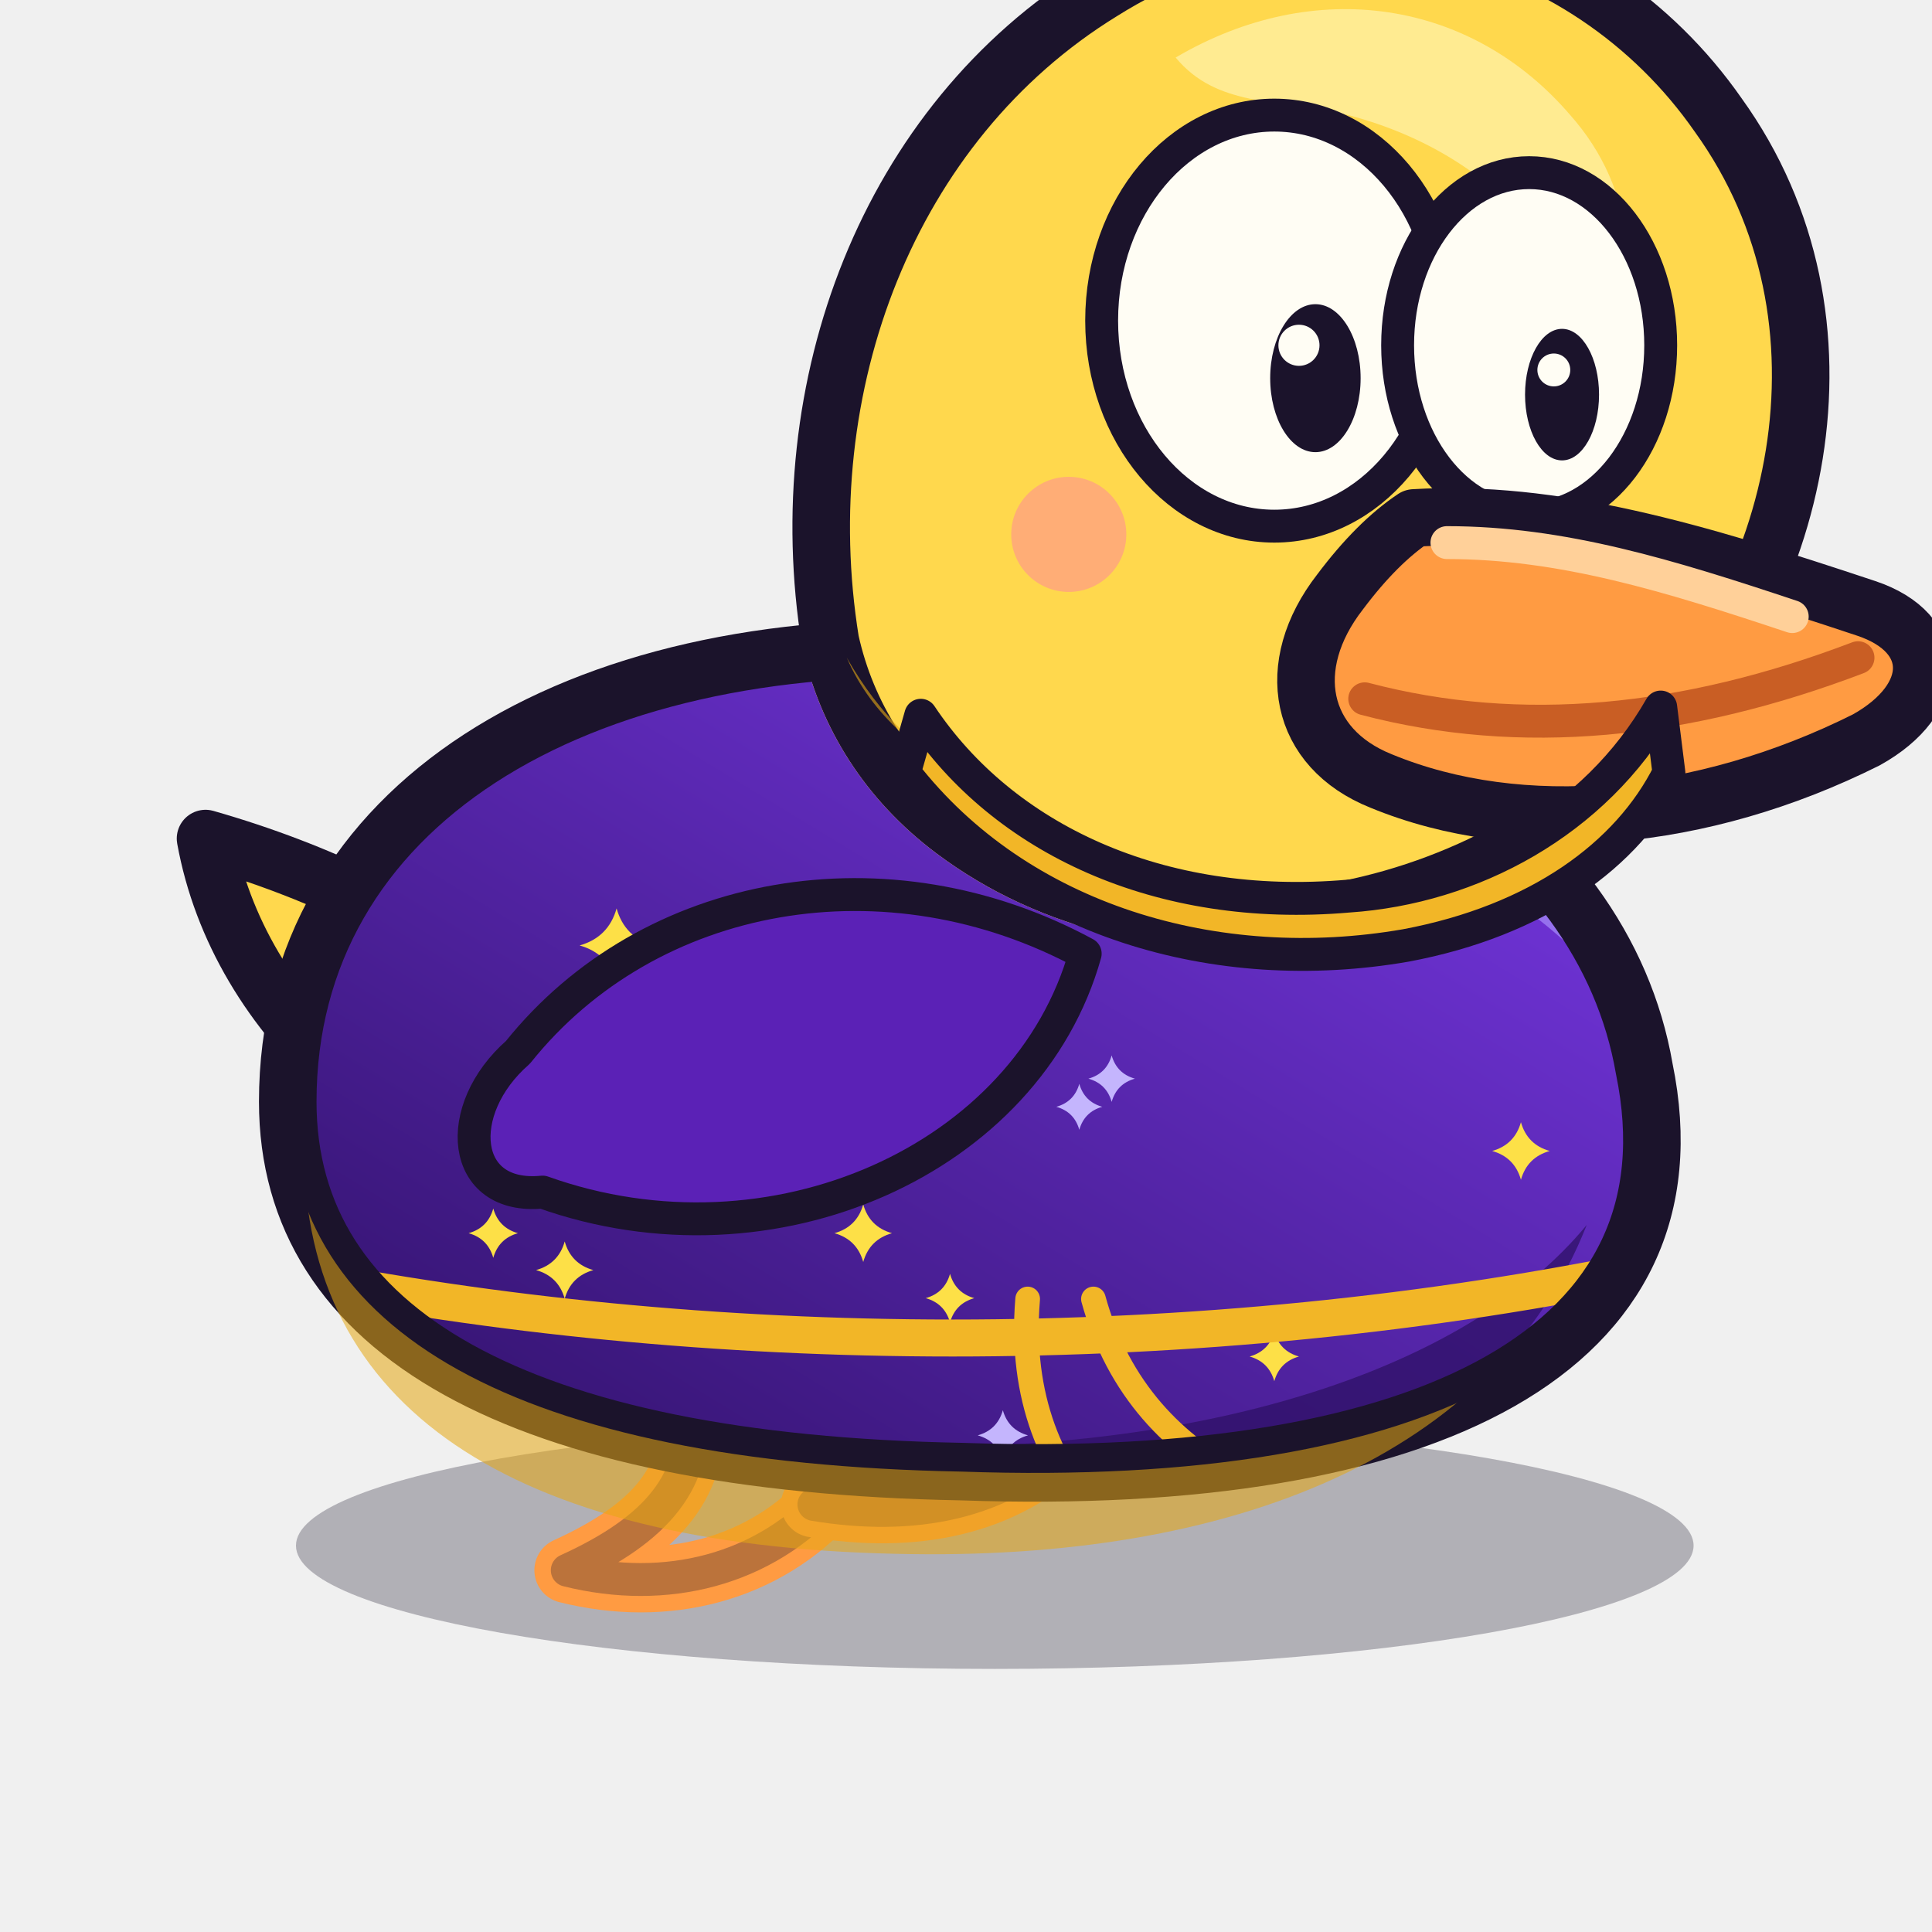
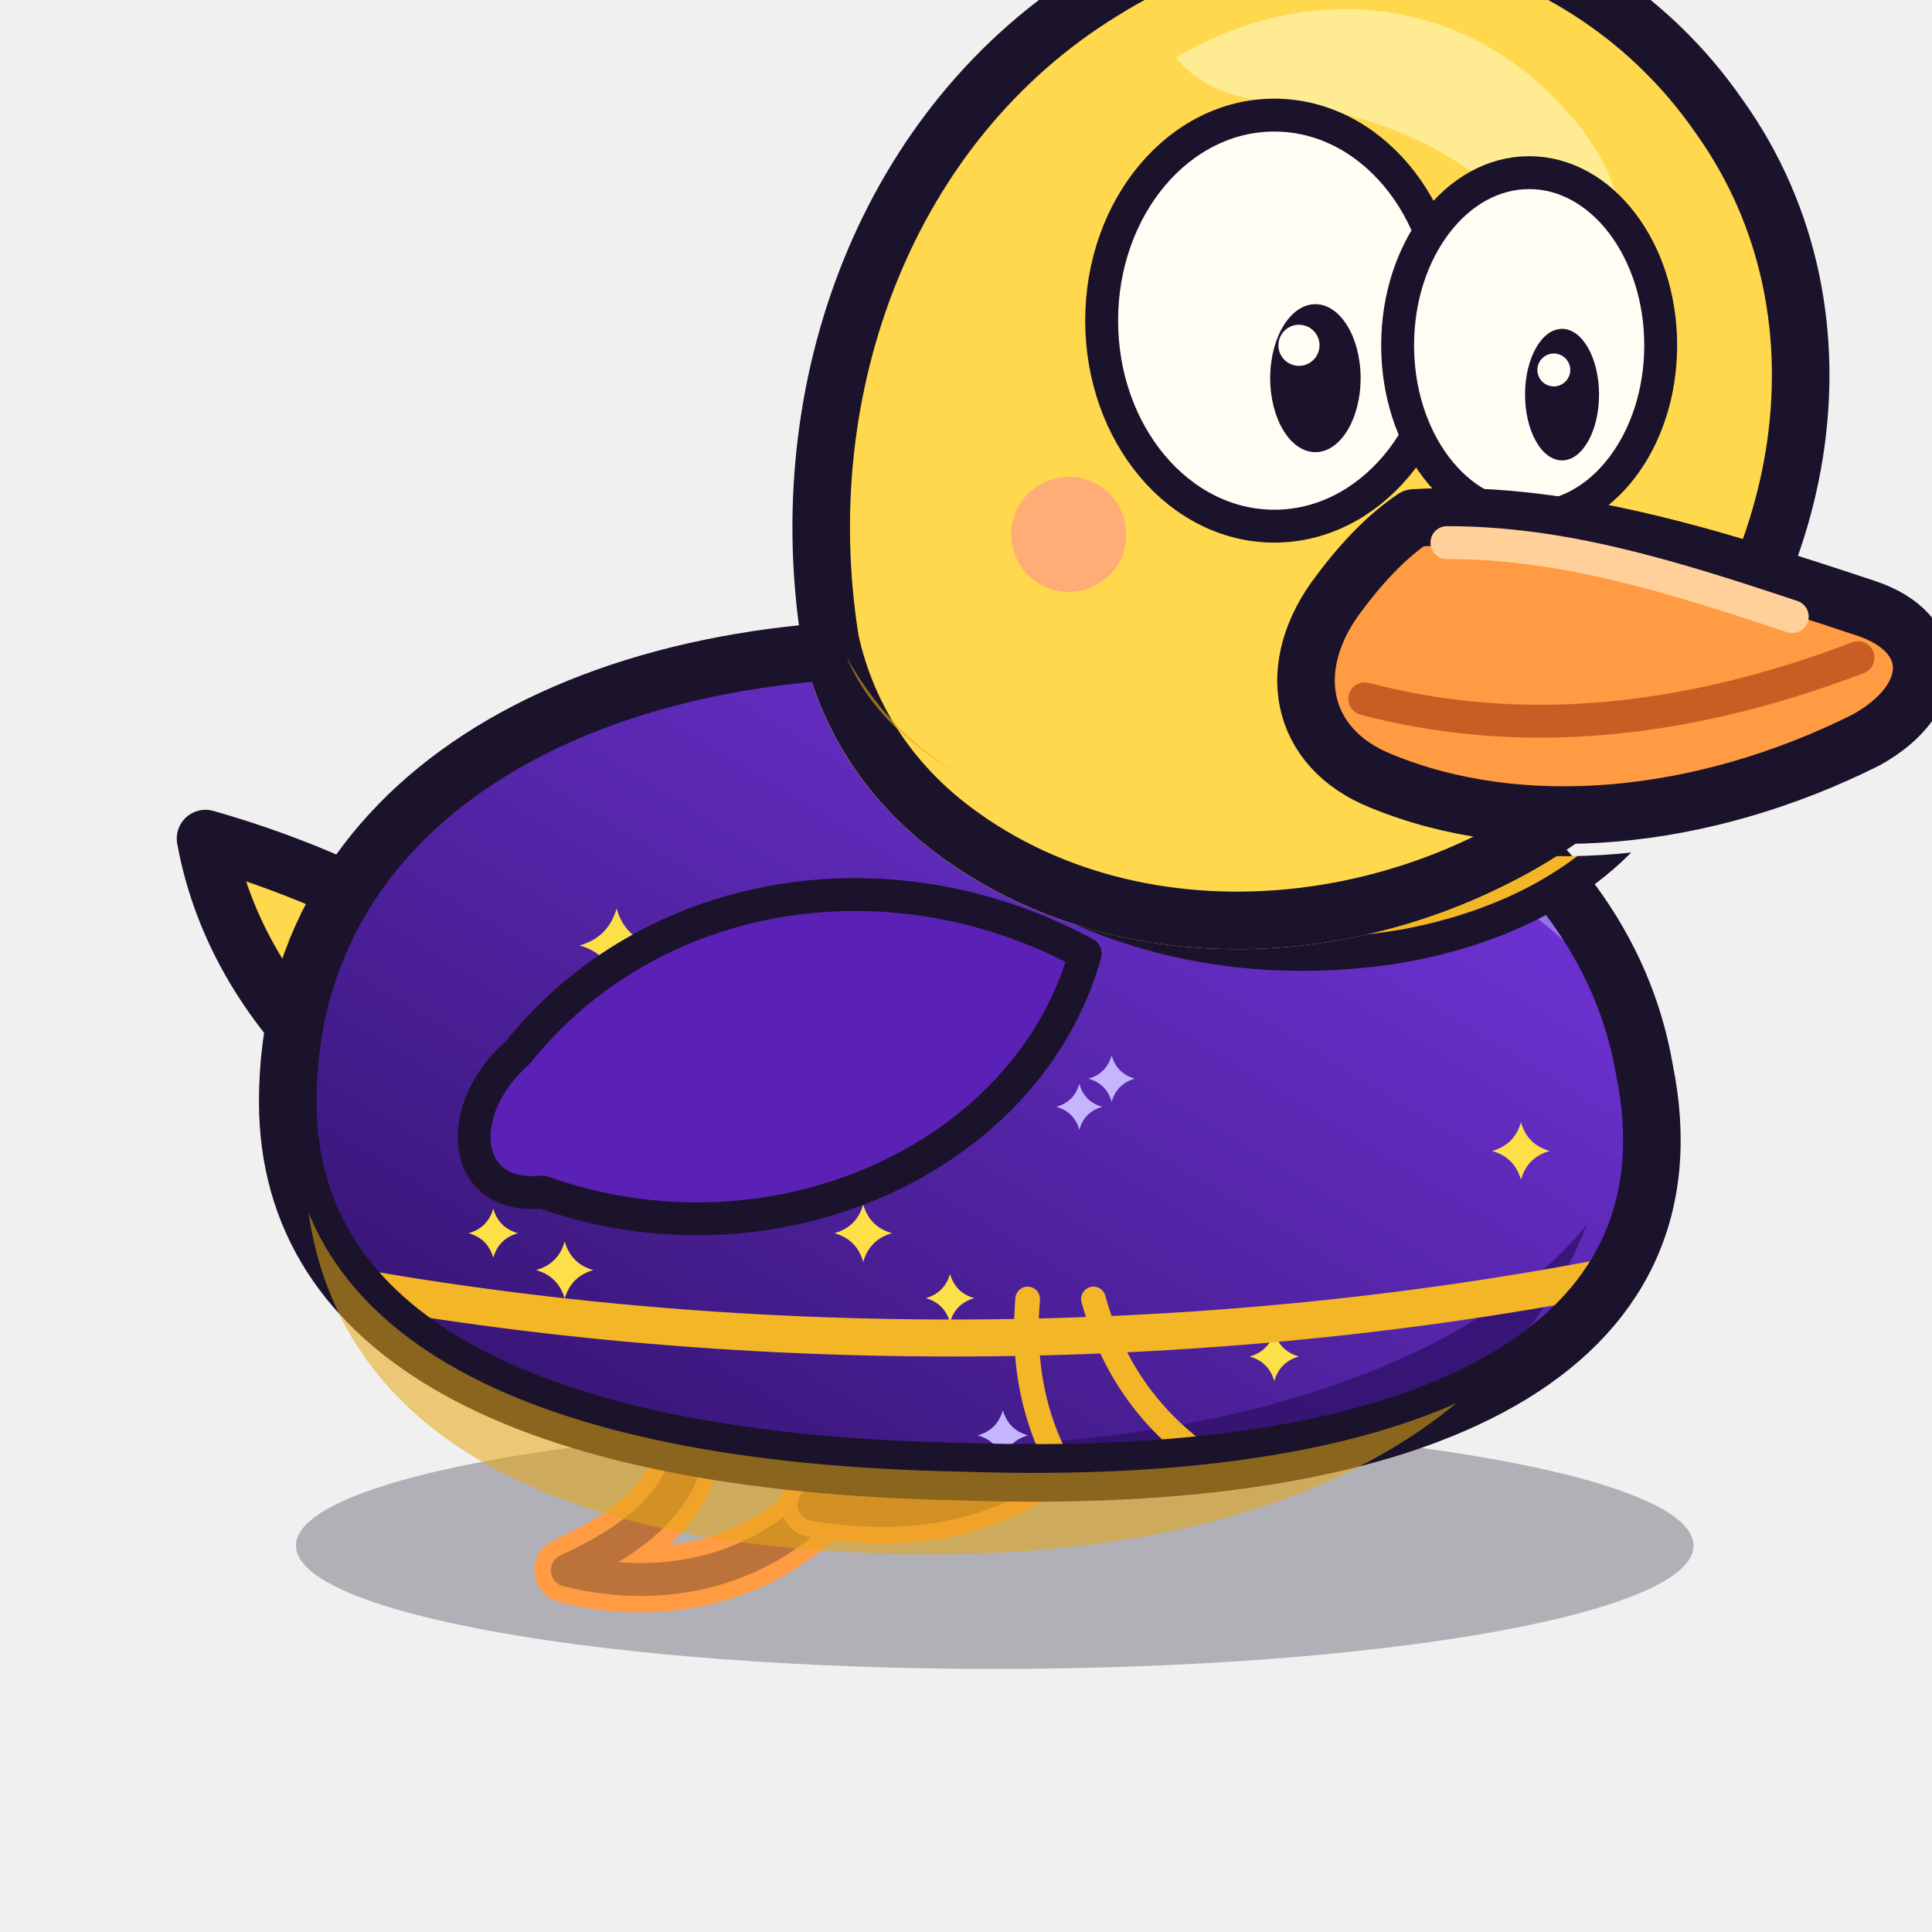
<svg xmlns="http://www.w3.org/2000/svg" viewBox="10 60 470 470" width="100%" height="100%" fill="none">
  <ellipse cx="252" cy="436" rx="170" ry="30" fill="#100A20" opacity="0.28" />
  <path d="M178 402 c2 18 -8 30 -30 40 c24 6 48 0 64 -18" fill="none" stroke="#FF9B42" stroke-width="16" stroke-linecap="round" stroke-linejoin="round" />
  <path d="M178 402 c2 18 -8 30 -30 40 c24 6 48 0 64 -18" fill="none" stroke="#1B132B" stroke-width="8" stroke-linecap="round" stroke-linejoin="round" opacity="0.3" />
  <path d="M238 386 c2 18 -8 30 -30 40 c24 4 46 0 62 -16" fill="none" stroke="#FF9B42" stroke-width="16" stroke-linecap="round" stroke-linejoin="round" />
  <path d="M238 386 c2 18 -8 30 -30 40 c24 4 46 0 62 -16" fill="none" stroke="#1B132B" stroke-width="8" stroke-linecap="round" stroke-linejoin="round" opacity="0.3" />
  <path d="M94 322 c-18 -16 -30 -36 -34 -58 c28 8 52 20 70 34" fill="#FFD84D" stroke="#1B132B" stroke-width="14" stroke-linecap="round" stroke-linejoin="round" />
  <path d="M80 328 c0 -72 70 -114 164 -110 c92 2 156 44 166 102 c14 68 -52 102 -166 98 c-108 -2 -164 -34 -164 -90 Z" fill="#FFD84D" stroke="#1B132B" stroke-width="14" stroke-linejoin="round" />
  <path d="M84 340 c10 42 60 72 150 72 c74 0 134 -20 162 -54 c-22 56 -86 82 -168 80 c-94 -2 -144 -36 -144 -98 Z" fill="#E5A812" opacity="0.55" />
  <path d="M212 216 c-10 -62 14 -126 66 -158 c54 -34 118 -16 150 30 c36 50 20 118 -20 156 c-44 44 -118 54 -166 18 c-16 -12 -26 -28 -30 -46 Z" fill="#FFD84D" stroke="#1B132B" stroke-width="14" stroke-linejoin="round" />
  <path d="M296 74 c34 -20 72 -14 96 14 c16 18 18 42 8 66 c-4 -28 -24 -56 -62 -66 c-18 -4 -32 -2 -42 -14 Z" fill="#FFF1A8" opacity="0.75" />
  <path d="M216 220 c6 14 18 24 34 32 c-16 -8 -26 -18 -34 -32 Z" fill="#E5A812" opacity="0.6" />
  <path d="M136 316 c32 -40 90 -50 138 -24 c-14 50 -76 78 -132 58" fill="#FFF1A8" opacity="0.4" />
  <path d="M136 316 c32 -40 90 -50 138 -24 c-14 50 -76 78 -132 58" fill="none" stroke="#1B132B" stroke-width="8" stroke-linecap="round" stroke-linejoin="round" />
  <circle cx="270" cy="190" r="14" fill="#FF78A8" opacity="0.45" />
  <ellipse cx="320" cy="138" rx="42" ry="50" fill="#FFFDF4" stroke="#1B132B" stroke-width="8" />
  <ellipse cx="330" cy="152" rx="11" ry="18" fill="#1B132B" />
  <circle cx="326" cy="144" r="5" fill="#FFFDF4" />
  <ellipse cx="382" cy="144" rx="32" ry="42" fill="#FFFDF4" stroke="#1B132B" stroke-width="8" />
  <ellipse cx="390" cy="156" rx="9" ry="16" fill="#1B132B" />
  <circle cx="388" cy="150" r="4" fill="#FFFDF4" />
  <path d="M354 186 c34 -2 68 8 110 22 c18 6 18 22 0 32 c-40 20 -84 24 -118 10 c-20 -8 -24 -28 -10 -46 c6 -8 12 -14 18 -18 Z" fill="#FF9B42" stroke="#1B132B" stroke-width="14" stroke-linejoin="round" />
  <path d="M362 192 c28 0 54 8 84 18" stroke="#FFD099" stroke-width="8" stroke-linecap="round" fill="none" />
  <path d="M342 230 c38 10 78 6 120 -10" stroke="#C95E24" stroke-width="8" stroke-linecap="round" fill="none" />
-   <g id="wizrobe">
-     <defs>
-       <mask id="wizrobe-m" maskUnits="userSpaceOnUse" x="-40" y="-80" width="620" height="640">
-         <rect x="-40" y="-80" width="620" height="640" fill="#000" />
-         <path d="M80 328 c0 -72 70 -114 164 -110 c92 2 156 44 166 102 c14 68 -52 102 -166 98 c-108 -2 -164 -34 -164 -90 Z" fill="#fff" />
-         <path d="M212 216 c-10 -62 14 -126 66 -158 c54 -34 118 -16 150 30 c36 50 20 118 -20 156 c-44 44 -118 54 -166 18 c-16 -12 -26 -28 -30 -46 Z" fill="#000" stroke="#000" stroke-width="14" />
-       </mask>
-       <linearGradient id="robe" x1="1" y1="0" x2="0" y2="1">
-         <stop offset="0" stop-color="#7C3AED" />
-         <stop offset="1" stop-color="#2E1065" />
-       </linearGradient>
-     </defs>
-     <g mask="url(#wizrobe-m)">
-       <path d="M80 328 c0 -72 70 -114 164 -110 c92 2 156 44 166 102 c14 68 -52 102 -166 98 c-108 -2 -164 -34 -164 -90 Z" fill="url(#robe)" />
-       <path d="M84 340 c10 42 60 72 150 72 c74 0 134 -20 162 -54 c-22 56 -86 82 -168 80 c-94 -2 -144 -36 -144 -98 Z" fill="#2E1065" opacity="0.75" />
-       <path d="M300 236 C360 240 404 270 410 312 C390 280 352 258 300 252 Z" fill="#A78BFA" opacity="0.7" />
-       <g>
-         <path d="M160 281 Q161.98 288.02 169 290 Q161.98 291.98 160 299 Q158.02 291.98 151 290 Q158.02 288.02 160 281 Z" fill="#FDE047" />
-         <animate attributeName="opacity" values="0.15;1;0.15" dur="1.6s" repeatCount="indefinite" calcMode="spline" keySplines="0.45 0 0.55 1;0.45 0 0.55 1" begin="0s" />
+   <defs>
+     <mask id="outfit-face-clear" maskUnits="userSpaceOnUse" x="-40" y="-80" width="620" height="640">
+       <rect x="-40" y="-80" width="620" height="640" fill="#fff" />
+       <path d="M212 216 c-10 -62 14 -126 66 -158 c54 -34 118 -16 150 30 c36 50 20 118 -20 156 c-44 44 -118 54 -166 18 c-16 -12 -26 -28 -30 -46 Z" fill="#000" stroke="#000" stroke-width="14" />
+       <path d="M354 186 c34 -2 68 8 110 22 c18 6 18 22 0 32 c-40 20 -84 24 -118 10 c-20 -8 -24 -28 -10 -46 c6 -8 12 -14 18 -18 Z" fill="#000" stroke="#000" stroke-width="20" />
+     </mask>
+   </defs>
+   <g mask="url(#outfit-face-clear)">
+     <g id="wizrobe">
+       <defs>
+         <mask id="wizrobe-m" maskUnits="userSpaceOnUse" x="-40" y="-80" width="620" height="640">
+           <rect x="-40" y="-80" width="620" height="640" fill="#000" />
+           <path d="M80 328 c0 -72 70 -114 164 -110 c92 2 156 44 166 102 c14 68 -52 102 -166 98 c-108 -2 -164 -34 -164 -90 Z" fill="#fff" />
+           <path d="M212 216 c-10 -62 14 -126 66 -158 c54 -34 118 -16 150 30 c36 50 20 118 -20 156 c-44 44 -118 54 -166 18 c-16 -12 -26 -28 -30 -46 Z" fill="#000" stroke="#000" stroke-width="14" />
+         </mask>
+         <linearGradient id="robe" x1="1" y1="0" x2="0" y2="1">
+           <stop offset="0" stop-color="#7C3AED" />
+           <stop offset="1" stop-color="#2E1065" />
+         </linearGradient>
+       </defs>
+       <g mask="url(#wizrobe-m)">
+         <path d="M80 328 c0 -72 70 -114 164 -110 c92 2 156 44 166 102 c14 68 -52 102 -166 98 c-108 -2 -164 -34 -164 -90 Z" fill="url(#robe)" />
+         <path d="M84 340 c10 42 60 72 150 72 c74 0 134 -20 162 -54 c-22 56 -86 82 -168 80 c-94 -2 -144 -36 -144 -98 Z" fill="#2E1065" opacity="0.75" />
+         <path d="M300 236 C360 240 404 270 410 312 C390 280 352 258 300 252 Z" fill="#A78BFA" opacity="0.7" />
+         <g>
+           <path d="M160 281 Q161.98 288.02 169 290 Q161.98 291.98 160 299 Q158.02 291.98 151 290 Q158.02 288.02 160 281 Z" fill="#FDE047" />
+           <animate attributeName="opacity" values="0.15;1;0.15" dur="1.6s" repeatCount="indefinite" calcMode="spline" keySplines="0.45 0 0.55 1;0.45 0 0.55 1" begin="0s" />
+         </g>
+         <g>
+           <path d="M220 353 Q221.54 358.46 227 360 Q221.54 361.54 220 367 Q218.46 361.54 213 360 Q218.46 358.46 220 353 Z" fill="#FDE047" />
+           <animate attributeName="opacity" values="0.15;1;0.15" dur="1.6s" repeatCount="indefinite" calcMode="spline" keySplines="0.45 0 0.55 1;0.45 0 0.55 1" begin="0.27s" />
+         </g>
+         <g>
+           <path d="M130 354 Q131.32 358.68 136 360 Q131.32 361.32 130 366 Q128.68 361.32 124 360 Q128.68 358.68 130 354 Z" fill="#FDE047" />
+           <animate attributeName="opacity" values="0.15;1;0.15" dur="1.6s" repeatCount="indefinite" calcMode="spline" keySplines="0.45 0 0.55 1;0.45 0 0.55 1" begin="0.54s" />
+         </g>
+         <g>
+           <path d="M380 333 Q381.54 338.46 387 340 Q381.54 341.54 380 347 Q378.46 341.54 373 340 Q378.46 338.46 380 333 Z" fill="#FDE047" />
+           <animate attributeName="opacity" values="0.15;1;0.15" dur="1.6s" repeatCount="indefinite" calcMode="spline" keySplines="0.45 0 0.55 1;0.45 0 0.55 1" begin="0.81s" />
+         </g>
+         <g>
+           <path d="M260 295 Q261.1 298.9 265 300 Q261.1 301.1 260 305 Q258.9 301.1 255 300 Q258.9 298.9 260 295 Z" fill="#FDE047" />
+           <animate attributeName="opacity" values="0.15;1;0.15" dur="1.6s" repeatCount="indefinite" calcMode="spline" keySplines="0.45 0 0.55 1;0.45 0 0.55 1" begin="1.08s" />
+         </g>
+         <g>
+           <path d="M320 384 Q321.32 388.68 326 390 Q321.32 391.32 320 396 Q318.68 391.32 314 390 Q318.68 388.68 320 384 Z" fill="#FDE047" />
+           <animate attributeName="opacity" values="0.15;1;0.15" dur="1.6s" repeatCount="indefinite" calcMode="spline" keySplines="0.45 0 0.55 1;0.45 0 0.55 1" begin="1.35s" />
+         </g>
+         <g>
+           <path d="M163.343 331.434 Q164.348 334.998 167.912 336.003 Q164.348 337.008 163.343 340.572 Q162.338 337.008 158.774 336.003 Q162.338 334.998 163.343 331.434 Z" fill="#FDE047" />
+           <animateTransform attributeName="transform" type="translate" values="0 0;-6.4 -70" dur="2.18s" begin="-0.39s" repeatCount="indefinite" />
+           <animate attributeName="opacity" values="0;1;1;0" keyTimes="0;0.2;0.7;1" dur="2.18s" begin="-0.39s" repeatCount="indefinite" />
+         </g>
+         <g>
+           <path d="M253.965 403.067 Q255.31 407.836 260.079 409.181 Q255.31 410.527 253.965 415.296 Q252.62 410.527 247.851 409.181 Q252.62 407.836 253.965 403.067 Z" fill="#C4B5FD" />
+           <animateTransform attributeName="transform" type="translate" values="0 0;-0.4 -70" dur="2.81s" begin="-2.78s" repeatCount="indefinite" />
+           <animate attributeName="opacity" values="0;1;1;0" keyTimes="0;0.2;0.7;1" dur="2.81s" begin="-2.78s" repeatCount="indefinite" />
+         </g>
+         <g>
+           <path d="M241.114 369.89 Q242.414 374.501 247.024 375.801 Q242.414 377.101 241.114 381.712 Q239.813 377.101 235.203 375.801 Q239.813 374.501 241.114 369.89 Z" fill="#FDE047" />
+           <animateTransform attributeName="transform" type="translate" values="0 0;-1.3 -70" dur="2.73s" begin="-1.69s" repeatCount="indefinite" />
+           <animate attributeName="opacity" values="0;1;1;0" keyTimes="0;0.2;0.7;1" dur="2.73s" begin="-1.69s" repeatCount="indefinite" />
+         </g>
+         <g>
+           <path d="M272.563 323.662 Q273.793 328.024 278.154 329.254 Q273.793 330.484 272.563 334.845 Q271.333 330.484 266.971 329.254 Q271.333 328.024 272.563 323.662 Z" fill="#C4B5FD" />
+           <animateTransform attributeName="transform" type="translate" values="0 0;0.8 -70" dur="2.60s" begin="-0.27s" repeatCount="indefinite" />
+           <animate attributeName="opacity" values="0;1;1;0" keyTimes="0;0.2;0.7;1" dur="2.60s" begin="-0.27s" repeatCount="indefinite" />
+         </g>
+         <g>
+           <path d="M147.377 362.012 Q148.91 367.445 154.343 368.978 Q148.91 370.51 147.377 375.944 Q145.845 370.51 140.411 368.978 Q145.845 367.445 147.377 362.012 Z" fill="#FDE047" />
+           <animateTransform attributeName="transform" type="translate" values="0 0;-7.5 -70" dur="3.15s" begin="-1.72s" repeatCount="indefinite" />
+           <animate attributeName="opacity" values="0;1;1;0" keyTimes="0;0.2;0.7;1" dur="3.15s" begin="-1.72s" repeatCount="indefinite" />
+         </g>
+         <g>
+           <path d="M280.436 316.753 Q281.68 321.163 286.09 322.407 Q281.68 323.651 280.436 328.062 Q279.192 323.651 274.781 322.407 Q279.192 321.163 280.436 316.753 Z" fill="#C4B5FD" />
+           <animateTransform attributeName="transform" type="translate" values="0 0;1.4 -70" dur="2.62s" begin="-0.07s" repeatCount="indefinite" />
+           <animate attributeName="opacity" values="0;1;1;0" keyTimes="0;0.2;0.7;1" dur="2.62s" begin="-0.07s" repeatCount="indefinite" />
+         </g>
+         <path d="M180 300 c10 -12 28 -12 34 0 c-12 -4 -24 -2 -34 8 Z" fill="#FDE047" />
+         <path d="M80 370 C180 390 300 392 414 368" fill="none" stroke="#F2B627" stroke-width="9" stroke-linecap="round" stroke-linejoin="round" />
+         <path d="M260 376 C258 400 266 418 278 430 M276 376 C282 398 296 412 312 420" fill="none" stroke="#F2B627" stroke-width="6" stroke-linecap="round" stroke-linejoin="round" />
+         <path d="M80 328 c0 -72 70 -114 164 -110 c92 2 156 44 166 102 c14 68 -52 102 -166 98 c-108 -2 -164 -34 -164 -90 Z" fill="none" stroke="#1B132B" stroke-width="14" />
+         <path d="M222 236 C250 274 300 292 352 282 C384 276 404 260 414 238" fill="none" stroke="#1B132B" stroke-width="8" stroke-linecap="round" stroke-linejoin="round" />
      </g>
-       <g>
-         <path d="M220 353 Q221.54 358.46 227 360 Q221.54 361.54 220 367 Q218.46 361.54 213 360 Q218.46 358.46 220 353 Z" fill="#FDE047" />
-         <animate attributeName="opacity" values="0.15;1;0.15" dur="1.6s" repeatCount="indefinite" calcMode="spline" keySplines="0.45 0 0.55 1;0.45 0 0.55 1" begin="0.27s" />
-       </g>
-       <g>
-         <path d="M130 354 Q131.32 358.68 136 360 Q131.32 361.32 130 366 Q128.68 361.32 124 360 Q128.68 358.68 130 354 Z" fill="#FDE047" />
-         <animate attributeName="opacity" values="0.15;1;0.15" dur="1.6s" repeatCount="indefinite" calcMode="spline" keySplines="0.45 0 0.55 1;0.45 0 0.55 1" begin="0.54s" />
-       </g>
-       <g>
-         <path d="M380 333 Q381.54 338.46 387 340 Q381.54 341.54 380 347 Q378.46 341.54 373 340 Q378.46 338.46 380 333 Z" fill="#FDE047" />
-         <animate attributeName="opacity" values="0.15;1;0.15" dur="1.6s" repeatCount="indefinite" calcMode="spline" keySplines="0.45 0 0.55 1;0.45 0 0.55 1" begin="0.81s" />
-       </g>
-       <g>
-         <path d="M260 295 Q261.1 298.9 265 300 Q261.1 301.1 260 305 Q258.9 301.1 255 300 Q258.9 298.9 260 295 Z" fill="#FDE047" />
-         <animate attributeName="opacity" values="0.15;1;0.15" dur="1.6s" repeatCount="indefinite" calcMode="spline" keySplines="0.45 0 0.55 1;0.45 0 0.55 1" begin="1.08s" />
-       </g>
-       <g>
-         <path d="M320 384 Q321.32 388.68 326 390 Q321.32 391.32 320 396 Q318.68 391.32 314 390 Q318.68 388.68 320 384 Z" fill="#FDE047" />
-         <animate attributeName="opacity" values="0.15;1;0.15" dur="1.6s" repeatCount="indefinite" calcMode="spline" keySplines="0.45 0 0.55 1;0.45 0 0.55 1" begin="1.35s" />
-       </g>
-       <g>
-         <path d="M163.343 331.434 Q164.348 334.998 167.912 336.003 Q164.348 337.008 163.343 340.572 Q162.338 337.008 158.774 336.003 Q162.338 334.998 163.343 331.434 Z" fill="#FDE047" />
-         <animateTransform attributeName="transform" type="translate" values="0 0;-6.4 -70" dur="2.18s" begin="-0.39s" repeatCount="indefinite" />
-         <animate attributeName="opacity" values="0;1;1;0" keyTimes="0;0.2;0.7;1" dur="2.18s" begin="-0.39s" repeatCount="indefinite" />
-       </g>
-       <g>
-         <path d="M253.965 403.067 Q255.31 407.836 260.079 409.181 Q255.31 410.527 253.965 415.296 Q252.62 410.527 247.851 409.181 Q252.62 407.836 253.965 403.067 Z" fill="#C4B5FD" />
-         <animateTransform attributeName="transform" type="translate" values="0 0;-0.4 -70" dur="2.81s" begin="-2.78s" repeatCount="indefinite" />
-         <animate attributeName="opacity" values="0;1;1;0" keyTimes="0;0.2;0.7;1" dur="2.81s" begin="-2.78s" repeatCount="indefinite" />
-       </g>
-       <g>
-         <path d="M241.114 369.89 Q242.414 374.501 247.024 375.801 Q242.414 377.101 241.114 381.712 Q239.813 377.101 235.203 375.801 Q239.813 374.501 241.114 369.89 Z" fill="#FDE047" />
-         <animateTransform attributeName="transform" type="translate" values="0 0;-1.3 -70" dur="2.73s" begin="-1.69s" repeatCount="indefinite" />
-         <animate attributeName="opacity" values="0;1;1;0" keyTimes="0;0.2;0.7;1" dur="2.73s" begin="-1.69s" repeatCount="indefinite" />
-       </g>
-       <g>
-         <path d="M272.563 323.662 Q273.793 328.024 278.154 329.254 Q273.793 330.484 272.563 334.845 Q271.333 330.484 266.971 329.254 Q271.333 328.024 272.563 323.662 Z" fill="#C4B5FD" />
-         <animateTransform attributeName="transform" type="translate" values="0 0;0.8 -70" dur="2.60s" begin="-0.27s" repeatCount="indefinite" />
-         <animate attributeName="opacity" values="0;1;1;0" keyTimes="0;0.2;0.7;1" dur="2.60s" begin="-0.27s" repeatCount="indefinite" />
-       </g>
-       <g>
-         <path d="M147.377 362.012 Q148.91 367.445 154.343 368.978 Q148.91 370.51 147.377 375.944 Q145.845 370.51 140.411 368.978 Q145.845 367.445 147.377 362.012 Z" fill="#FDE047" />
-         <animateTransform attributeName="transform" type="translate" values="0 0;-7.5 -70" dur="3.15s" begin="-1.72s" repeatCount="indefinite" />
-         <animate attributeName="opacity" values="0;1;1;0" keyTimes="0;0.2;0.7;1" dur="3.15s" begin="-1.72s" repeatCount="indefinite" />
-       </g>
-       <g>
-         <path d="M280.436 316.753 Q281.68 321.163 286.09 322.407 Q281.68 323.651 280.436 328.062 Q279.192 323.651 274.781 322.407 Q279.192 321.163 280.436 316.753 Z" fill="#C4B5FD" />
-         <animateTransform attributeName="transform" type="translate" values="0 0;1.4 -70" dur="2.62s" begin="-0.07s" repeatCount="indefinite" />
-         <animate attributeName="opacity" values="0;1;1;0" keyTimes="0;0.2;0.7;1" dur="2.62s" begin="-0.07s" repeatCount="indefinite" />
-       </g>
-       <path d="M180 300 c10 -12 28 -12 34 0 c-12 -4 -24 -2 -34 8 Z" fill="#FDE047" />
-       <path d="M80 370 C180 390 300 392 414 368" fill="none" stroke="#F2B627" stroke-width="9" stroke-linecap="round" stroke-linejoin="round" />
-       <path d="M260 376 C258 400 266 418 278 430 M276 376 C282 398 296 412 312 420" fill="none" stroke="#F2B627" stroke-width="6" stroke-linecap="round" stroke-linejoin="round" />
-       <path d="M80 328 c0 -72 70 -114 164 -110 c92 2 156 44 166 102 c14 68 -52 102 -166 98 c-108 -2 -164 -34 -164 -90 Z" fill="none" stroke="#1B132B" stroke-width="14" />
-       <path d="M222 236 C250 274 300 292 352 282 C384 276 404 260 414 238" fill="none" stroke="#1B132B" stroke-width="8" stroke-linecap="round" stroke-linejoin="round" />
+       <path d="M136 316 c32 -40 90 -50 138 -24 c-14 50 -76 78 -132 58 C122 352 120 330 136 316 Z" fill="#5B21B6" stroke="#1B132B" stroke-width="8" stroke-linejoin="round" stroke-linecap="round" />
+       <path d="M230 248 C258 284 306 298 352 290 C384 284 406 268 416 248 L414 232 C398 260 368 276 338 278 C292 282 254 264 234 234 Z" fill="#F2B627" stroke="#1B132B" stroke-width="8" stroke-linejoin="round" stroke-linecap="round" />
    </g>
-     <path d="M136 316 c32 -40 90 -50 138 -24 c-14 50 -76 78 -132 58 C122 352 120 330 136 316 Z" fill="#5B21B6" stroke="#1B132B" stroke-width="8" stroke-linejoin="round" stroke-linecap="round" />
-     <path d="M230 248 C258 284 306 298 352 290 C384 284 406 268 416 248 L414 232 C398 260 368 276 338 278 C292 282 254 264 234 234 Z" fill="#F2B627" stroke="#1B132B" stroke-width="8" stroke-linejoin="round" stroke-linecap="round" />
  </g>
</svg>
